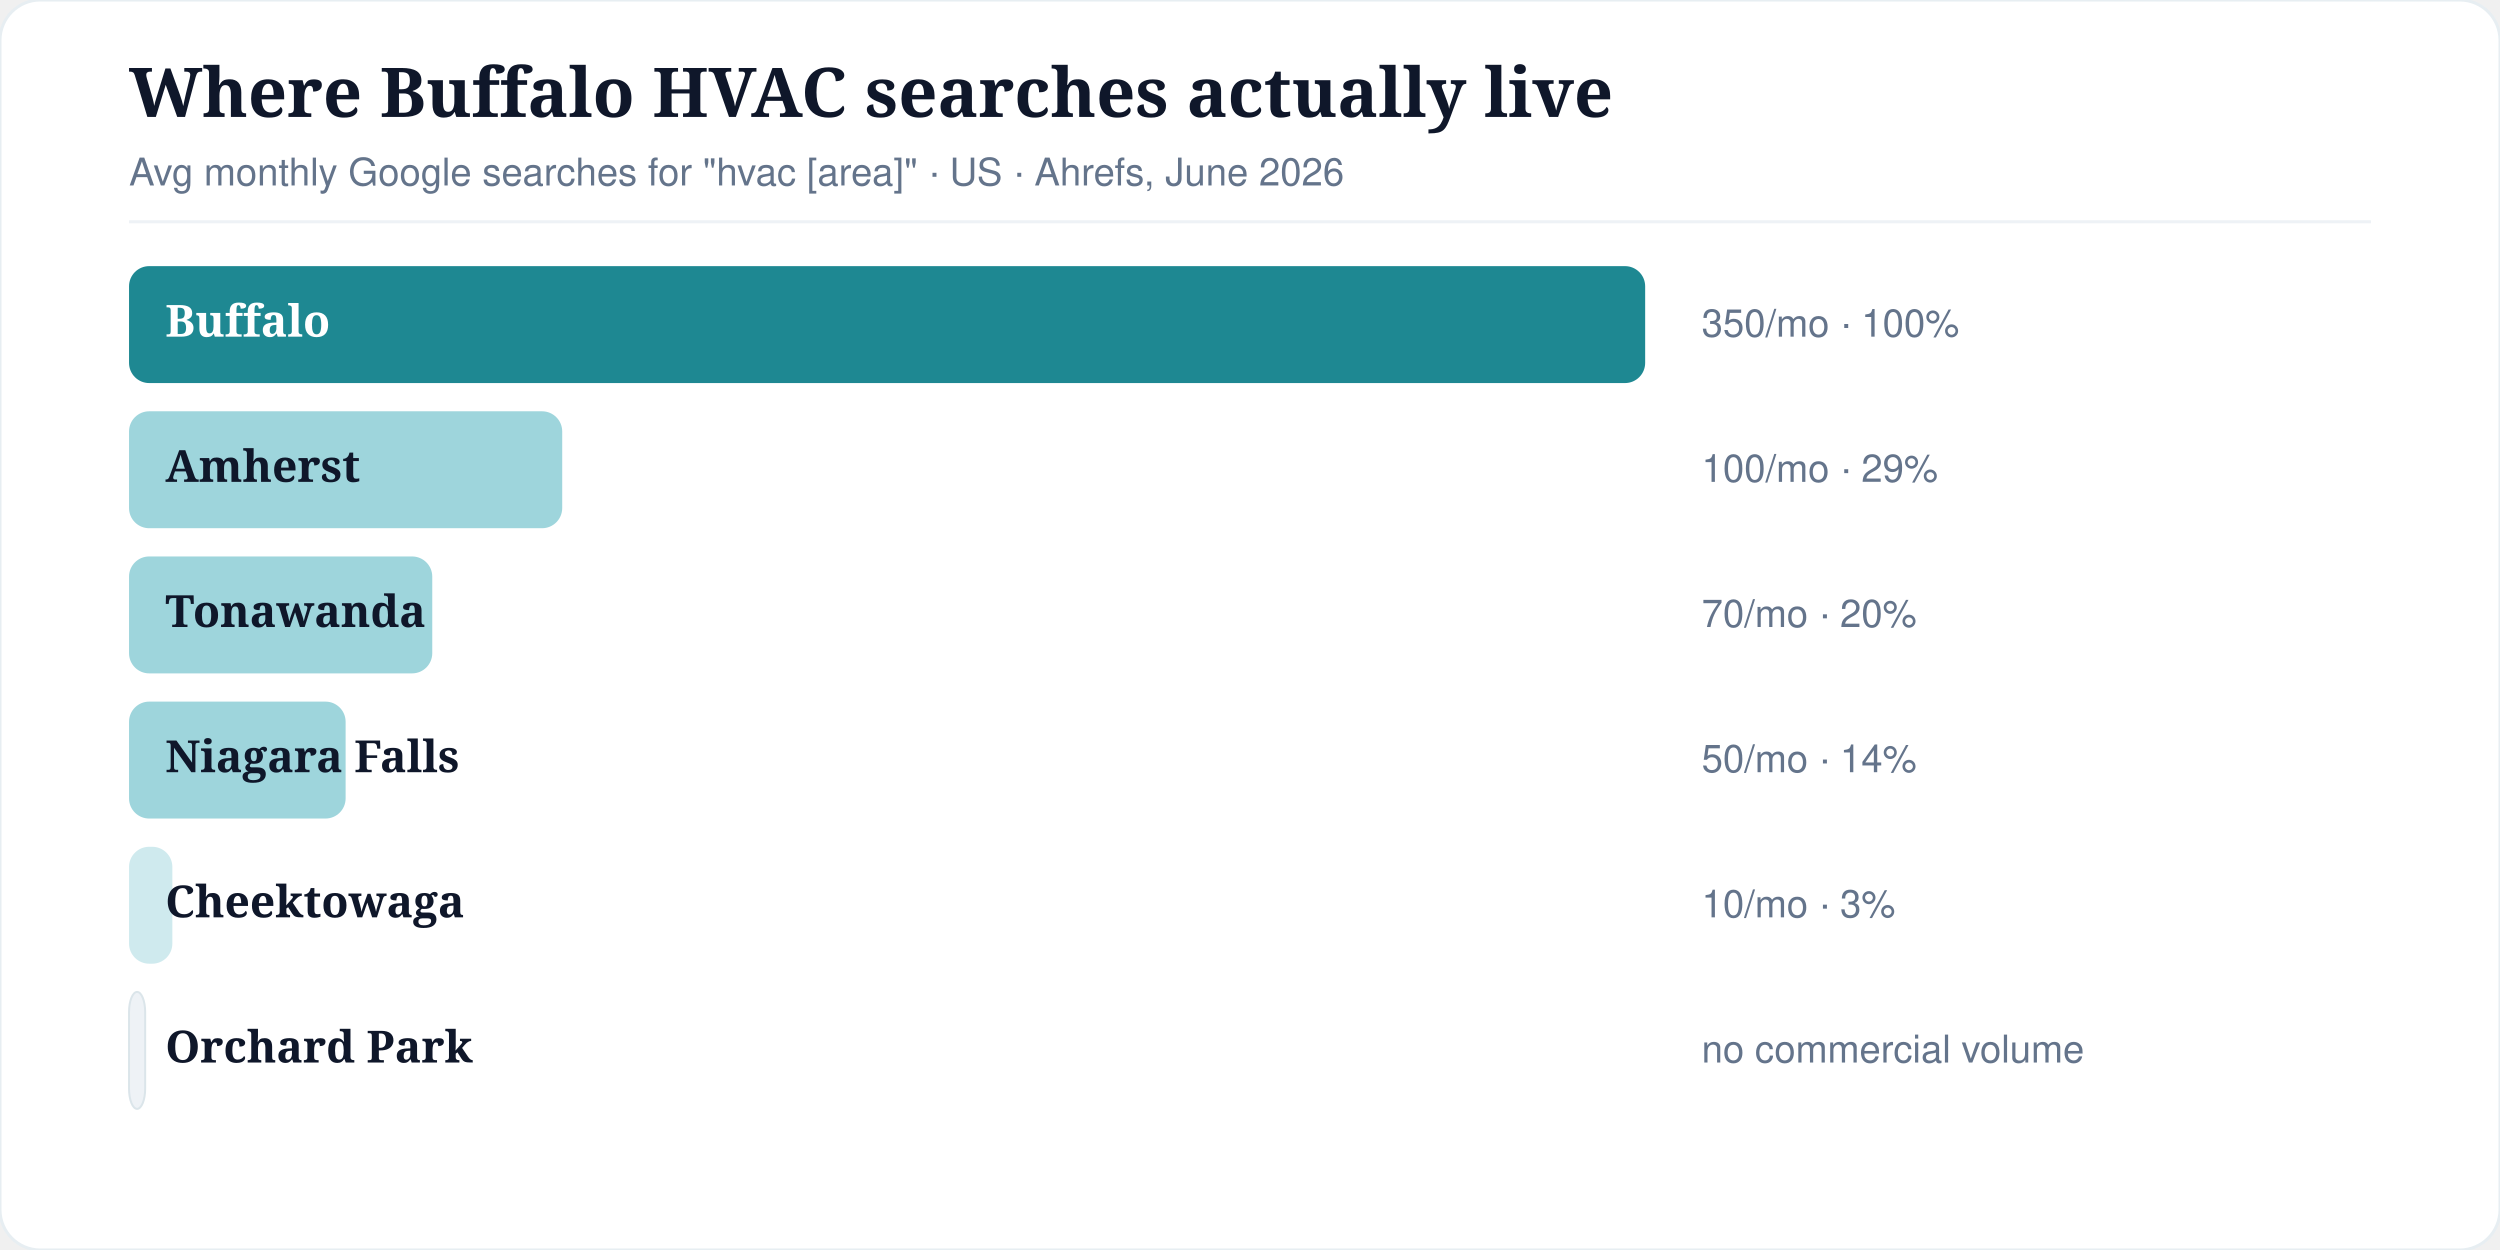
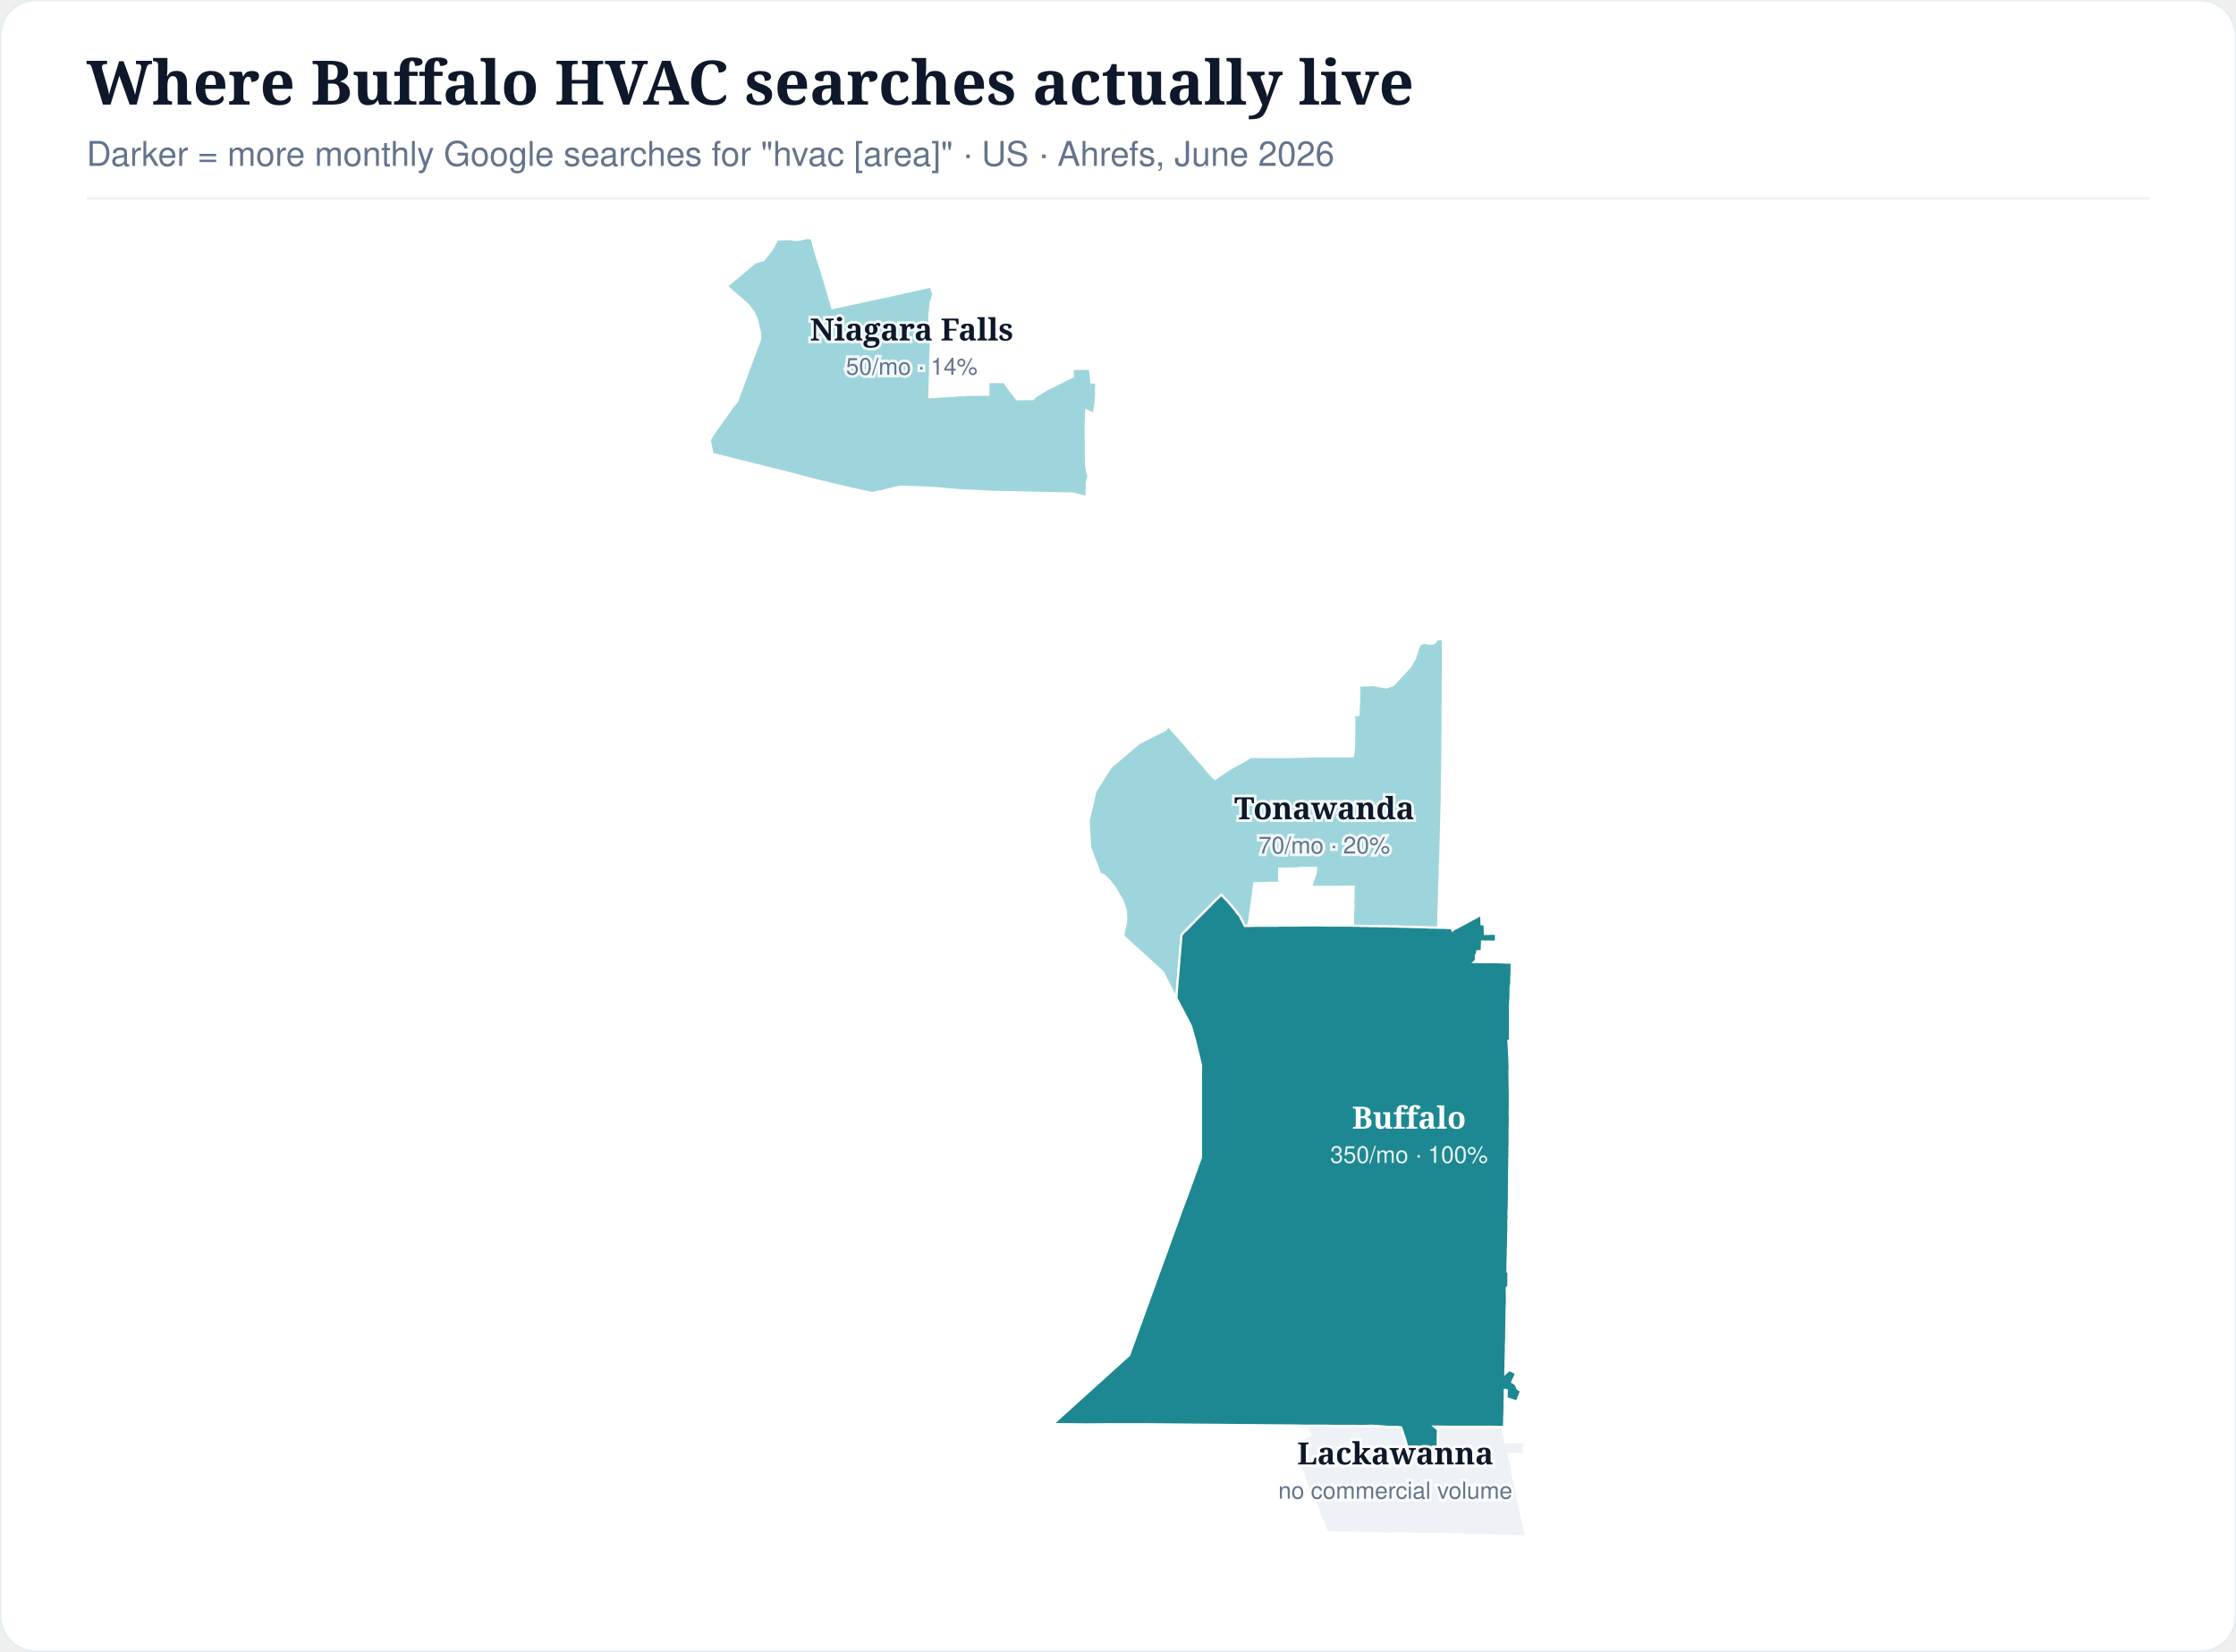
- <svg xmlns="http://www.w3.org/2000/svg" viewBox="0 0 1240 620" role="img" width="100%" height="auto">
-   <rect x="0" y="0" width="1240" height="620" rx="20" fill="#ffffff" stroke="#e7eef2" stroke-width="1.5" />
-   <text x="64" y="58" font-size="34" font-weight="700" fill="#0f172a" font-family="Georgia, serif">Where Buffalo HVAC searches actually live</text>
-   <text x="64" y="92" font-size="19" fill="#64748b" font-family="-apple-system, Helvetica, Arial, sans-serif">Avg monthly Google searches for "hvac [area]" · US · Ahrefs, June 2026</text>
-   <line x1="64" y1="110" x2="1176" y2="110" stroke="#eef2f6" stroke-width="1.5" />
-   <g>
-     <rect x="64" y="132" width="752" height="58" rx="10" fill="#1e8892" stroke="#dbe5ea" stroke-width="0" />
-     <text x="82" y="167" font-size="22" font-weight="700" fill="#ffffff" font-family="Georgia, serif">Buffalo</text>
-     <text x="844" y="167" font-size="19" fill="#64748b" font-family="-apple-system, Helvetica, Arial, sans-serif">350/mo · 100%</text>
-   </g>
-   <g>
-     <rect x="64" y="204" width="214.857" height="58" rx="10" fill="#9ed5dc" stroke="#dbe5ea" stroke-width="0" />
-     <text x="82" y="239" font-size="22" font-weight="700" fill="#0f172a" font-family="Georgia, serif">Amherst</text>
-     <text x="844" y="239" font-size="19" fill="#64748b" font-family="-apple-system, Helvetica, Arial, sans-serif">100/mo · 29%</text>
-   </g>
-   <g>
-     <rect x="64" y="276" width="150.4" height="58" rx="10" fill="#9ed5dc" stroke="#dbe5ea" stroke-width="0" />
-     <text x="82" y="311" font-size="22" font-weight="700" fill="#0f172a" font-family="Georgia, serif">Tonawanda</text>
-     <text x="844" y="311" font-size="19" fill="#64748b" font-family="-apple-system, Helvetica, Arial, sans-serif">70/mo · 20%</text>
-   </g>
-   <g>
-     <rect x="64" y="348" width="107.429" height="58" rx="10" fill="#9ed5dc" stroke="#dbe5ea" stroke-width="0" />
-     <text x="82" y="383" font-size="22" font-weight="700" fill="#0f172a" font-family="Georgia, serif">Niagara Falls</text>
-     <text x="844" y="383" font-size="19" fill="#64748b" font-family="-apple-system, Helvetica, Arial, sans-serif">50/mo · 14%</text>
-   </g>
-   <g>
-     <rect x="64" y="420" width="21.486" height="58" rx="10" fill="#cfeaee" stroke="#dbe5ea" stroke-width="0" />
-     <text x="82" y="455" font-size="22" font-weight="700" fill="#0f172a" font-family="Georgia, serif">Cheektowaga</text>
-     <text x="844" y="455" font-size="19" fill="#64748b" font-family="-apple-system, Helvetica, Arial, sans-serif">10/mo · 3%</text>
-   </g>
-   <g>
-     <rect x="64" y="492" width="8" height="58" rx="10" fill="#eef2f6" stroke="#dbe5ea" stroke-width="1" />
-     <text x="82" y="527" font-size="22" font-weight="700" fill="#0f172a" font-family="Georgia, serif">Orchard Park</text>
-     <text x="844" y="527" font-size="19" fill="#64748b" font-family="-apple-system, Helvetica, Arial, sans-serif">no commercial volume</text>
-   </g>
+ <svg xmlns="http://www.w3.org/2000/svg" viewBox="0 0 1240 916" role="img" width="100%" height="auto">
+   <rect x="0" y="0" width="1240" height="916" rx="20" fill="#ffffff" stroke="#e7eef2" stroke-width="1.5" />
+   <text x="48" y="58" font-size="34" font-weight="700" fill="#0f172a" font-family="Georgia, serif">Where Buffalo HVAC searches actually live</text>
+   <text x="48" y="92" font-size="19" fill="#64748b" font-family="-apple-system, Helvetica, Arial, sans-serif">Darker = more monthly Google searches for "hvac [area]" · US · Ahrefs, June 2026</text>
+   <line x1="48" y1="110" x2="1192" y2="110" stroke="#eef2f6" stroke-width="1.5" />
+   <path d="M719.1 799.0L719.2 799.0L719.4 799.0L719.9 799.2L720.4 799.5L721.0 799.8L721.3 799.7L721.9 799.0L722.5 798.3L723.2 797.6L723.9 797.2L724.8 796.7L726.5 796.0L726.8 795.8L726.9 795.7L726.8 795.4L726.5 795.1L726.2 794.6L725.7 794.1L725.4 793.6L725.0 792.6L724.9 791.9L725.0 790.9L725.1 790.6L730.3 790.6L733.0 790.6L735.0 790.6L735.8 790.6L739.1 790.7L743.8 790.7L749.5 790.7L750.5 790.7L750.8 790.7L751.4 790.7L751.5 790.7L755.3 790.8L758.3 790.7L759.7 790.6L760.1 790.6L760.4 790.6L764.2 790.8L770.7 791.3L771.4 791.3L772.1 791.3L773.3 791.3L773.5 791.3L774.6 791.3L774.6 791.3L775.4 791.3L776.3 791.5L777.0 791.5L777.5 792.9L778.4 795.6L778.8 796.8L779.1 797.7L779.4 798.7L780.3 802.0L780.5 803.3L780.7 804.1L781.0 804.1L781.6 804.2L782.8 804.3L783.0 802.7L787.0 802.6L788.2 802.4L791.0 802.4L792.1 802.5L797.3 802.5L797.3 801.5L797.3 799.8L797.3 797.2L797.4 794.6L797.4 794.0L797.4 792.9L797.4 792.8L795.4 791.1L797.4 791.1L802.4 791.2L804.1 791.2L805.8 791.2L807.3 791.2L810.7 791.2L811.2 791.2L811.5 791.2L811.9 791.2L813.8 791.2L815.7 791.2L820.3 791.2L821.1 791.2L822.0 791.2L822.2 791.2L824.0 791.2L825.3 791.2L826.8 791.2L830.3 791.3L832.0 791.3L833.1 791.3L834.2 796.7L835.0 799.8L835.9 799.8L838.8 799.8L842.9 799.8L845.3 799.8L845.3 800.8L845.2 805.5L845.2 806.4L844.2 806.4L841.9 806.3L839.3 806.3L836.6 806.2L837.0 808.0L837.4 809.8L837.6 810.7L837.9 811.8L838.4 813.6L838.4 815.5L838.8 817.7L839.3 819.9L839.9 822.7L840.3 824.4L840.8 826.3L841.1 827.7L841.2 828.2L841.3 828.8L842.2 833.1L842.3 833.7L842.5 834.2L842.9 836.6L843.3 838.4L844.4 843.4L844.9 845.8L845.5 848.0L846.4 852.0L844.2 851.9L843.8 851.9L840.2 851.8L837.3 851.8L834.8 851.7L831.7 851.6L829.9 851.6L829.7 851.5L828.0 851.5L825.3 851.4L825.2 851.4L820.2 851.3L820.1 851.3L819.5 851.2L819.0 851.5L818.2 851.2L817.5 851.2L817.0 851.2L816.2 851.1L815.0 851.1L814.6 851.1L813.4 851.0L808.4 850.9L804.5 850.8L803.0 850.8L799.0 850.7L797.4 850.6L789.6 850.8L784.7 850.6L784.1 850.6L780.6 850.4L778.7 850.3L777.9 850.4L777.1 850.4L777.0 850.4L774.1 850.4L771.1 850.5L769.7 850.5L768.4 850.6L767.4 850.5L761.7 850.1L758.9 850.1L758.5 850.1L758.0 850.1L757.5 850.1L756.7 850.1L756.2 850.1L755.4 850.1L754.8 850.1L754.0 850.0L753.2 850.0L752.6 850.0L751.2 850.0L750.3 850.0L749.8 850.0L748.3 849.9L746.1 849.9L745.3 849.9L740.5 849.7L735.6 849.6L735.5 849.1L735.3 848.5L735.1 847.9L734.6 846.3L734.1 844.9L733.9 844.4L733.7 843.8L733.2 843.1L732.9 842.5L732.5 841.5L732.2 840.6L731.5 838.7L731.4 838.1L731.4 837.9L731.5 837.6L731.5 837.4L731.3 837.2L731.1 837.1L730.9 836.7L730.4 835.5L729.9 834.4L729.5 833.3L728.9 831.7L728.2 830.4L727.6 829.4L727.0 828.5L726.2 827.2L726.0 826.4L725.6 825.5L725.2 824.6L724.7 823.2L724.3 822.2L724.1 821.6L723.8 820.5L723.5 819.3L722.9 817.3L722.7 816.6L722.4 816.1L722.1 815.5L721.6 814.4L721.3 813.6L721.0 813.1L720.7 812.6L720.6 812.3L720.5 811.7L720.4 811.0L720.3 809.9L720.1 808.5L719.8 807.3L719.6 806.2L719.4 805.4L719.3 804.7L719.4 804.3L719.7 803.5L719.9 802.9L719.8 802.3L719.7 800.7L719.6 800.2L719.4 799.6L719.1 799.2L719.1 799.0Z" fill="#eef2f6" stroke="#ffffff" stroke-width="1.2" fill-rule="evenodd" />
+   <path d="M393.6 244.0L395.8 240.4L403.6 229.4L405.7 226.4L406.5 225.2L406.7 225.0L407.6 224.0L408.3 223.2L408.7 222.8L411.6 215.0L412.6 212.2L414.6 206.7L420.8 190.1L421.6 187.9L421.5 185.1L421.4 184.6L421.4 184.4L421.4 184.2L421.3 183.9L421.2 183.5L421.2 183.1L421.1 182.8L421.1 182.8L419.5 176.5L418.0 173.3L415.2 169.4L414.8 169.0L403.0 158.7L418.9 145.5L422.7 144.4L423.5 144.2L428.3 137.9L431.1 132.8L431.4 132.8L432.4 132.8L432.7 132.8L433.3 132.8L435.1 132.7L435.6 132.7L436.0 132.7L436.4 132.7L438.7 132.7L439.2 132.7L439.4 132.8L441.1 133.1L443.4 132.9L447.4 132.0L447.7 132.0L448.7 132.0L449.0 132.1L449.2 132.1L449.4 132.1L449.8 132.1L449.9 132.1L450.1 132.6L450.5 133.4L450.8 134.4L451.0 135.6L451.1 135.8L451.3 136.5L451.3 136.7L451.4 136.9L451.7 138.2L451.7 138.2L451.8 138.6L452.0 139.3L452.1 139.6L452.7 141.5L452.9 142.2L453.0 142.6L453.3 143.4L453.4 143.6L453.5 144.0L453.8 144.7L454.0 145.6L454.1 145.9L454.3 146.5L454.5 147.2L454.7 147.8L454.8 148.2L455.2 149.3L455.3 149.7L455.9 151.6L457.0 155.3L457.2 156.0L457.9 158.2L457.9 158.2L458.1 159.0L458.2 159.4L458.6 160.5L458.7 160.9L458.8 161.3L459.1 162.5L459.2 162.9L459.4 163.2L459.7 164.3L459.8 164.7L460.3 166.5L460.8 168.2L461.3 169.8L461.5 170.7L461.6 170.9L461.7 170.9L462.3 170.7L463.9 170.4L464.4 170.3L465.7 170.0L466.1 169.9L467.2 169.7L467.6 169.6L467.7 169.6L467.9 169.5L468.0 169.5L468.2 169.5L468.9 169.3L469.2 169.2L469.4 169.2L470.2 169.0L470.4 169.0L470.5 169.0L470.7 168.9L470.8 168.9L471.1 168.8L472.1 168.6L472.4 168.5L474.0 168.2L475.5 167.9L475.7 167.8L475.9 167.8L476.9 167.6L477.3 167.5L477.6 167.4L478.6 167.2L478.9 167.1L479.3 167.1L480.3 166.8L480.6 166.8L483.9 166.0L484.0 166.0L484.5 165.9L494.0 163.9L494.3 163.8L497.4 163.1L498.6 162.9L501.3 162.2L502.3 162.0L503.6 161.7L504.9 161.5L508.3 160.7L508.7 160.6L509.4 160.5L509.6 160.4L510.0 160.3L511.2 160.1L514.9 159.2L515.8 159.0L516.2 159.0L516.4 159.8L517.3 162.2L517.5 162.8L517.5 162.8L517.6 163.0L517.3 164.0L516.4 167.1L516.1 168.1L516.0 169.0L515.5 174.0L515.4 174.9L515.4 175.1L515.4 175.9L515.4 177.9L515.4 179.5L515.3 179.6L515.5 181.1L516.1 185.7L516.3 187.2L516.3 188.0L516.2 189.8L516.2 190.1L515.9 198.5L515.8 201.3L515.8 205.1L515.5 216.5L515.4 220.3L518.6 220.1L528.4 219.5L531.6 219.2L532.1 219.2L533.1 219.2L533.3 219.2L533.4 219.2L533.9 219.2L534.1 219.2L534.6 219.2L534.8 219.2L534.8 219.2L534.9 219.2L534.9 219.1L534.9 219.1L534.9 219.0L535.0 219.0L548.1 218.9L548.1 211.9L556.8 211.8L557.9 213.4L558.9 214.8L559.2 215.2L559.8 216.0L560.1 216.4L560.8 217.4L562.6 219.7L563.4 220.7L563.5 220.8L564.0 221.4L565.8 221.4L571.1 221.3L572.9 221.3L574.2 219.8L580.6 215.9L580.8 215.9L581.3 215.6L581.5 215.5L586.3 213.2L586.4 213.1L595.0 208.8L594.9 208.0L594.9 208.0L594.9 205.5L594.9 205.5L594.8 205.0L594.8 204.6L596.3 204.6L596.6 204.6L602.3 204.5L604.2 204.5L604.3 204.7L604.5 205.5L604.6 205.7L604.8 207.7L605.2 212.0L606.5 212.1L608.0 212.2L608.0 212.5L608.0 213.4L608.0 213.7L607.9 215.0L607.8 218.8L607.7 220.1L607.6 222.6L606.8 228.3L606.6 229.4L605.3 228.9L602.4 227.6L602.2 232.2L602.1 235.2L602.1 235.3L602.1 235.6L602.1 235.7L602.1 238.3L602.1 240.8L602.2 245.9L602.2 247.0L602.2 248.4L602.2 249.9L602.2 250.1L602.3 254.1L602.3 255.5L602.3 256.1L602.3 256.4L602.3 257.9L602.3 258.5L602.4 258.7L602.5 259.1L602.5 259.2L602.6 259.7L602.9 261.4L602.9 262.0L603.1 262.3L603.5 263.4L603.6 263.8L603.4 264.6L602.9 267.0L602.7 267.8L602.7 269.3L602.6 274.1L602.6 275.6L595.0 273.7L553.8 272.8L551.7 272.8L537.5 272.1L530.0 271.7L529.9 271.7L529.7 271.7L529.4 271.6L529.3 271.6L517.0 270.5L515.2 270.4L515.0 270.4L514.9 270.4L511.9 270.3L508.9 270.2L505.8 270.1L502.7 270.0L499.1 269.9L488.4 272.4L483.8 273.4L481.3 272.9L474.0 271.3L471.5 270.8L468.7 270.1L462.0 268.5L450.8 265.8L441.5 263.3L395.1 251.7L393.6 244.0Z" fill="#9ed5dc" stroke="#ffffff" stroke-width="1.2" fill-rule="evenodd" />
+   <path d="M603.7 455.4L607.5 438.9L614.5 427.7L615.7 425.8L615.7 425.8L615.8 425.7L615.9 425.5L616.2 425.2L617.1 424.5L618.6 423.2L631.6 412.2L634.6 410.6L646.1 404.9L648.0 402.7L650.2 405.3L650.4 405.5L651.3 406.4L656.5 412.4L670.6 428.6L672.5 430.8L672.6 430.9L672.9 431.2L673.7 431.9L674.4 431.5L678.7 428.6L679.3 428.2L680.8 427.2L681.8 426.5L685.0 424.7L688.4 422.9L688.6 422.8L693.6 419.8L695.0 419.8L701.0 419.8L704.6 419.8L710.2 419.8L715.0 419.8L723.5 419.6L731.3 419.4L737.9 419.4L746.8 419.4L749.2 419.4L750.3 419.3L750.7 416.1L750.9 414.1L750.9 413.9L751.0 406.2L751.1 398.9L750.6 397.4L750.7 396.6L751.3 396.6L752.4 396.6L753.3 396.5L753.4 396.1L753.4 394.6L753.6 390.5L753.6 390.2L753.7 388.5L753.8 383.1L753.8 381.6L753.8 381.4L753.7 381.2L753.7 380.8L753.5 380.3L756.8 380.1L761.8 379.9L762.8 380.1L768.8 381.2L770.9 380.5L772.6 379.9L775.8 376.5L781.8 370.0L782.3 369.5L782.4 369.3L783.3 367.4L784.7 365.2L786.5 359.2L786.9 358.6L787.3 357.5L789.6 356.4L791.9 356.9L794.7 356.9L795.7 356.4L796.2 355.6L797.0 354.4L797.3 354.4L798.1 354.4L799.3 354.4L800.1 354.5L800.2 356.3L800.2 358.7L800.2 359.6L800.2 361.1L800.2 365.0L800.2 365.2L800.2 365.9L800.2 367.4L800.2 368.2L800.2 369.3L800.2 374.8L800.1 377.3L800.1 381.5L800.1 385.6L800.1 389.8L800.0 393.1L800.0 395.3L800.0 397.3L800.0 397.4L800.0 399.3L800.0 400.8L800.0 401.0L800.0 401.7L800.0 403.0L800.0 406.1L799.9 408.1L799.9 410.6L799.9 411.3L799.9 411.8L799.9 412.9L799.9 413.0L799.9 413.6L799.9 414.3L799.9 415.0L799.9 415.6L799.9 416.7L799.9 417.3L799.9 417.8L799.9 419.2L799.9 419.6L799.8 421.8L799.8 428.0L799.8 428.4L799.7 428.6L799.7 431.7L799.7 432.5L799.7 434.1L799.7 435.8L799.6 437.5L799.6 438.5L799.6 442.5L799.3 451.7L799.3 453.5L799.2 456.9L799.2 457.2L799.1 460.4L799.0 464.6L799.0 464.7L799.0 464.9L798.9 467.1L798.8 471.5L798.8 472.4L798.7 474.7L798.7 474.9L798.6 476.9L798.6 477.3L798.6 477.8L798.6 478.8L798.6 478.9L798.5 479.8L798.5 481.6L798.5 483.1L798.4 483.5L798.4 484.2L798.4 484.7L798.3 487.7L798.3 489.1L798.2 490.4L798.1 493.8L798.1 494.6L798.1 495.4L798.0 497.8L797.9 501.8L797.9 502.3L797.7 506.7L797.7 508.1L797.7 509.2L797.5 514.1L797.5 514.4L797.5 514.5L795.8 514.4L795.7 514.4L795.6 514.4L794.8 514.4L793.3 514.4L791.0 514.3L789.1 514.2L788.8 514.2L787.8 514.2L787.3 514.2L785.4 514.1L784.6 514.1L784.3 514.1L777.6 513.9L776.3 513.9L774.4 513.8L774.3 513.8L772.6 513.8L772.5 513.8L770.9 513.8L770.6 513.8L769.1 513.7L767.6 513.7L767.4 513.7L765.5 513.7L763.6 513.6L763.5 513.6L762.0 513.6L761.8 513.6L760.4 513.6L759.6 513.6L758.8 513.5L757.7 513.5L755.9 513.5L755.0 513.5L754.1 513.4L753.5 513.4L752.3 513.4L752.0 513.4L750.5 513.4L750.3 513.4L750.3 510.2L750.3 508.1L750.4 505.5L750.6 502.2L750.4 500.1L750.6 498.0L750.6 494.7L750.6 492.9L750.7 491.7L742.0 491.8L727.2 491.8L727.5 490.9L727.7 490.1L727.7 489.8L727.9 489.3L728.0 488.9L728.1 488.5L728.2 488.3L728.8 486.5L729.1 485.8L729.4 484.8L729.7 483.9L729.8 483.0L729.9 481.3L721.5 481.3L721.3 481.3L718.2 481.7L717.7 481.7L713.8 481.7L713.4 481.7L709.4 481.7L709.4 482.6L709.4 483.4L709.4 484.5L709.4 485.1L709.4 486.5L709.4 486.5L709.4 488.5L709.4 488.6L709.4 489.6L703.7 489.6L698.4 489.8L695.6 489.8L695.5 490.5L695.2 492.4L695.0 494.3L695.0 494.3L694.8 496.1L694.5 497.9L694.5 498.3L694.3 499.6L694.2 500.4L694.1 501.4L693.8 503.0L693.7 504.0L693.4 506.1L693.2 507.6L693.1 508.3L693.1 508.6L693.0 509.2L692.8 510.5L692.6 512.0L692.1 512.7L692.4 513.5L692.1 513.5L690.3 513.5L687.5 508.0L687.2 507.6L685.7 505.9L685.6 505.8L685.6 505.7L685.6 505.5L684.6 504.3L683.5 503.0L682.7 502.0L681.5 500.7L681.0 500.0L680.4 499.4L679.3 498.3L677.8 496.7L677.2 496.2L675.9 497.6L674.6 498.8L673.1 500.3L672.1 501.3L671.8 501.7L670.5 503.0L670.0 503.5L669.3 504.2L668.9 504.6L668.0 505.5L667.7 505.8L667.1 506.4L666.6 506.9L665.5 508.0L664.7 508.8L664.2 509.3L664.0 509.5L663.3 510.2L662.7 510.8L661.4 512.2L661.3 512.2L661.1 512.4L659.6 514.0L657.6 516.0L656.0 517.5L655.9 517.7L655.8 517.9L655.6 518.1L655.3 518.3L655.3 518.4L655.2 518.6L652.7 548.8L652.4 553.5L650.1 549.3L645.0 539.2L641.2 535.7L640.0 534.6L623.3 519.4L622.9 518.5L624.6 510.8L624.4 505.5L622.6 499.6L618.4 492.4L614.9 487.9L612.0 485.2L610.2 484.7L609.7 483.5L604.6 470.1L603.7 455.4Z" fill="#9ed5dc" stroke="#ffffff" stroke-width="1.2" fill-rule="evenodd" />
+   <path d="M583.9 789.7L626.2 751.5L650.6 684.2L655.2 671.5L659.6 659.7L665.2 644.1L666.0 642.1L666.0 628.7L666.0 626.8L666.0 624.3L666.0 613.4L666.0 595.6L666.1 590.8L662.8 577.2L660.5 569.0L655.4 559.2L653.9 556.4L652.4 553.5L652.7 548.8L655.2 518.6L655.3 518.4L655.3 518.3L655.6 518.1L655.8 517.9L655.9 517.7L656.0 517.5L657.6 516.0L659.6 514.0L661.1 512.4L661.3 512.2L661.4 512.2L662.7 510.8L663.3 510.2L664.0 509.5L664.2 509.3L664.7 508.8L665.5 508.0L666.6 506.9L667.1 506.4L667.7 505.8L668.0 505.5L668.9 504.6L669.3 504.2L670.0 503.5L670.5 503.0L671.8 501.7L672.1 501.3L673.1 500.3L674.6 498.8L675.9 497.6L677.2 496.2L677.8 496.7L679.3 498.3L680.4 499.4L681.0 500.0L681.5 500.7L682.7 502.0L683.5 503.0L684.6 504.3L685.6 505.5L685.6 505.7L685.6 505.8L685.7 505.9L687.2 507.6L687.5 508.0L690.3 513.5L692.1 513.5L692.4 513.5L692.5 513.5L692.6 513.5L695.9 513.4L698.0 513.4L698.9 513.4L700.8 513.4L701.9 513.4L702.9 513.4L703.2 513.4L703.6 513.4L704.2 513.4L705.1 513.4L706.7 513.4L708.4 513.4L709.4 513.3L709.9 513.3L712.5 513.3L712.7 513.3L713.2 513.3L713.8 513.3L716.1 513.3L717.6 513.3L719.2 513.3L720.7 513.3L722.2 513.2L723.8 513.2L724.0 513.2L724.1 513.2L724.3 513.2L730.1 513.2L730.9 513.2L732.7 513.2L736.9 513.3L741.6 513.3L746.0 513.3L746.2 513.3L747.5 513.3L748.6 513.3L749.0 513.3L749.7 513.3L750.3 513.4L750.5 513.4L752.0 513.4L752.3 513.4L753.5 513.4L754.1 513.4L755.0 513.5L755.9 513.5L757.7 513.5L758.8 513.5L759.6 513.6L760.4 513.6L761.8 513.6L762.0 513.6L763.5 513.6L763.6 513.6L765.5 513.7L767.4 513.7L767.6 513.7L769.1 513.7L770.6 513.8L770.9 513.8L772.5 513.8L772.6 513.8L774.3 513.8L774.4 513.8L776.3 513.9L777.6 513.9L784.3 514.1L784.6 514.1L785.4 514.1L787.3 514.2L787.8 514.2L788.8 514.2L789.1 514.2L791.0 514.3L793.3 514.4L794.8 514.4L795.6 514.4L795.7 514.4L795.8 514.4L797.5 514.5L797.6 514.5L799.9 514.5L802.1 514.6L802.2 514.6L804.1 514.7L804.9 514.7L805.5 516.0L805.8 515.7L806.1 515.5L806.2 515.4L807.4 514.8L809.7 513.6L810.2 513.3L810.5 513.2L811.8 512.5L812.9 511.9L813.5 511.6L813.5 511.5L814.6 510.9L815.5 510.5L816.3 510.0L817.9 509.2L821.3 507.3L821.4 507.2L821.6 512.5L823.3 512.7L823.4 515.5L823.5 517.9L828.8 517.8L829.6 518.2L829.6 519.7L829.6 521.3L829.6 522.3L828.3 522.2L821.9 522.1L821.7 527.3L819.2 527.6L819.1 529.1L819.0 529.2L818.8 529.3L818.6 529.5L818.5 529.8L818.4 530.0L818.4 530.2L818.5 532.6L818.3 532.8L818.0 533.0L817.8 533.3L817.6 533.4L817.5 533.4L817.4 533.5L830.3 533.6L830.3 533.6L838.6 533.9L838.4 534.7L838.3 535.2L838.3 538.3L838.2 540.7L838.1 542.7L838.1 543.1L838.1 545.2L837.7 547.8L837.7 552.2L837.3 558.4L837.4 558.5L837.4 560.1L837.4 560.7L837.4 561.8L837.4 561.9L837.4 563.4L837.4 564.2L837.4 565.0L837.4 566.5L837.4 567.9L837.4 568.1L837.4 568.5L837.4 568.8L837.4 569.1L837.4 569.2L837.4 569.4L837.4 570.1L837.4 570.8L837.4 573.1L837.4 576.3L837.4 576.4L837.4 576.4L837.5 576.9L836.5 577.2L836.6 578.6L836.7 581.3L836.9 583.8L837.2 592.0L837.2 593.0L837.1 593.5L837.1 594.4L837.2 600.3L837.2 601.5L837.3 606.5L837.3 612.1L837.2 617.3L837.3 620.4L837.3 620.6L837.2 627.0L837.2 630.1L837.2 630.9L837.2 634.3L837.2 635.3L837.1 636.1L837.1 637.0L837.1 637.8L837.1 638.5L837.1 639.1L837.1 639.3L837.1 640.1L837.1 640.7L837.1 641.1L837.1 641.6L837.0 642.1L837.0 642.8L837.0 643.2L837.0 643.6L837.0 644.1L837.0 644.7L836.9 651.7L836.8 661.7L836.8 664.4L836.7 669.9L836.5 673.3L836.5 673.4L836.7 674.7L836.7 674.8L836.6 675.5L836.5 675.8L836.5 675.9L836.5 680.9L836.5 681.2L836.4 683.3L836.4 684.2L836.3 690.9L836.3 691.0L836.2 692.1L836.2 693.9L836.2 694.3L836.2 695.0L836.1 697.5L836.0 700.0L836.0 704.0L835.9 705.1L836.5 705.2L836.5 707.7L836.5 710.9L836.4 713.7L835.6 714.1L835.6 716.6L835.7 719.2L835.7 720.1L835.7 721.6L835.5 726.4L835.4 733.1L835.3 739.3L835.3 741.7L835.2 743.7L835.1 746.4L835.1 747.1L835.1 749.3L835.0 751.4L835.0 752.7L834.9 755.8L834.9 757.1L834.9 758.1L834.8 760.5L834.8 761.7L837.0 759.7L837.3 759.8L838.0 760.2L839.1 760.7L839.8 761.1L840.8 761.6L838.6 766.4L838.7 766.5L839.2 766.8L839.4 766.9L839.8 767.2L840.3 767.6L840.5 767.8L840.8 768.2L840.8 768.3L841.0 768.6L841.1 769.0L841.2 769.4L841.5 770.0L842.0 770.5L842.1 770.6L842.4 770.7L843.0 771.0L843.5 771.1L843.6 771.2L841.2 777.2L840.8 777.1L840.2 776.9L838.2 776.2L836.3 775.6L835.5 775.3L835.6 771.0L835.1 770.9L834.8 770.9L834.5 770.3L834.5 771.3L834.5 774.6L834.5 774.6L834.5 776.0L834.4 777.0L834.4 777.2L834.4 777.9L834.4 779.6L834.4 780.4L834.4 781.4L834.3 783.5L834.3 784.5L834.2 785.7L834.2 785.8L834.2 786.8L834.2 787.8L834.1 789.5L834.1 790.4L834.1 791.3L833.1 791.3L832.0 791.3L830.3 791.3L826.8 791.2L825.3 791.2L824.0 791.2L822.2 791.2L822.0 791.2L821.1 791.2L820.3 791.2L815.7 791.2L813.8 791.2L811.9 791.2L811.5 791.2L811.2 791.2L810.7 791.2L807.3 791.2L805.8 791.2L804.1 791.2L802.4 791.2L797.4 791.1L795.4 791.1L797.4 792.8L797.4 792.9L797.4 794.0L797.4 794.6L797.3 797.2L797.3 799.8L797.3 801.5L797.3 802.5L792.1 802.5L791.0 802.4L788.2 802.4L787.0 802.6L783.0 802.7L782.8 804.3L781.6 804.2L781.0 804.1L780.7 804.1L780.5 803.3L780.3 802.0L779.4 798.7L779.1 797.7L778.8 796.8L778.4 795.6L777.5 792.9L777.0 791.5L776.3 791.5L775.4 791.3L774.6 791.3L774.6 791.3L773.5 791.3L773.3 791.3L772.1 791.3L771.4 791.3L770.7 791.3L764.2 790.8L760.4 790.6L760.1 790.6L759.7 790.6L758.3 790.7L755.3 790.8L751.5 790.7L751.4 790.7L750.8 790.7L750.5 790.7L749.5 790.7L743.8 790.7L739.1 790.7L735.8 790.6L735.0 790.6L733.0 790.6L730.3 790.6L725.1 790.6L723.1 790.6L722.4 790.6L718.7 790.5L635.3 789.8L626.2 789.8L614.3 789.8L602.6 789.9L583.9 789.7Z" fill="#1e8892" stroke="#ffffff" stroke-width="1.2" fill-rule="evenodd" />
+   <text x="773.8" y="812.1" text-anchor="middle" font-size="17" font-weight="700" fill="#0f172a" font-family="Georgia, serif" style="paint-order:stroke;stroke:rgba(255,255,255,0.85);stroke-width:3px">Lackawanna</text>
+   <text x="773.8" y="831.1" text-anchor="middle" font-size="13" fill="#64748b" font-family="-apple-system, Helvetica, Arial, sans-serif" style="paint-order:stroke;stroke:rgba(255,255,255,0.85);stroke-width:3px">no commercial volume</text>
+   <text x="505.6" y="188.8" text-anchor="middle" font-size="17" font-weight="700" fill="#0f172a" font-family="Georgia, serif" style="paint-order:stroke;stroke:rgba(255,255,255,0.85);stroke-width:3px">Niagara Falls</text>
+   <text x="505.6" y="207.8" text-anchor="middle" font-size="13" fill="#64748b" font-family="-apple-system, Helvetica, Arial, sans-serif" style="paint-order:stroke;stroke:rgba(255,255,255,0.85);stroke-width:3px">50/mo · 14%</text>
+   <text x="734.4" y="454.3" text-anchor="middle" font-size="17" font-weight="700" fill="#0f172a" font-family="Georgia, serif" style="paint-order:stroke;stroke:rgba(255,255,255,0.85);stroke-width:3px">Tonawanda</text>
+   <text x="734.4" y="473.3" text-anchor="middle" font-size="13" fill="#64748b" font-family="-apple-system, Helvetica, Arial, sans-serif" style="paint-order:stroke;stroke:rgba(255,255,255,0.85);stroke-width:3px">70/mo · 20%</text>
+   <text x="781.4" y="625.9" text-anchor="middle" font-size="17" font-weight="700" fill="#ffffff" font-family="Georgia, serif" style="paint-order:stroke;stroke:none;stroke-width:3px">Buffalo</text>
+   <text x="781.4" y="644.9" text-anchor="middle" font-size="13" fill="rgba(255,255,255,0.9)" font-family="-apple-system, Helvetica, Arial, sans-serif" style="paint-order:stroke;stroke:none;stroke-width:3px">350/mo · 100%</text>
</svg>
